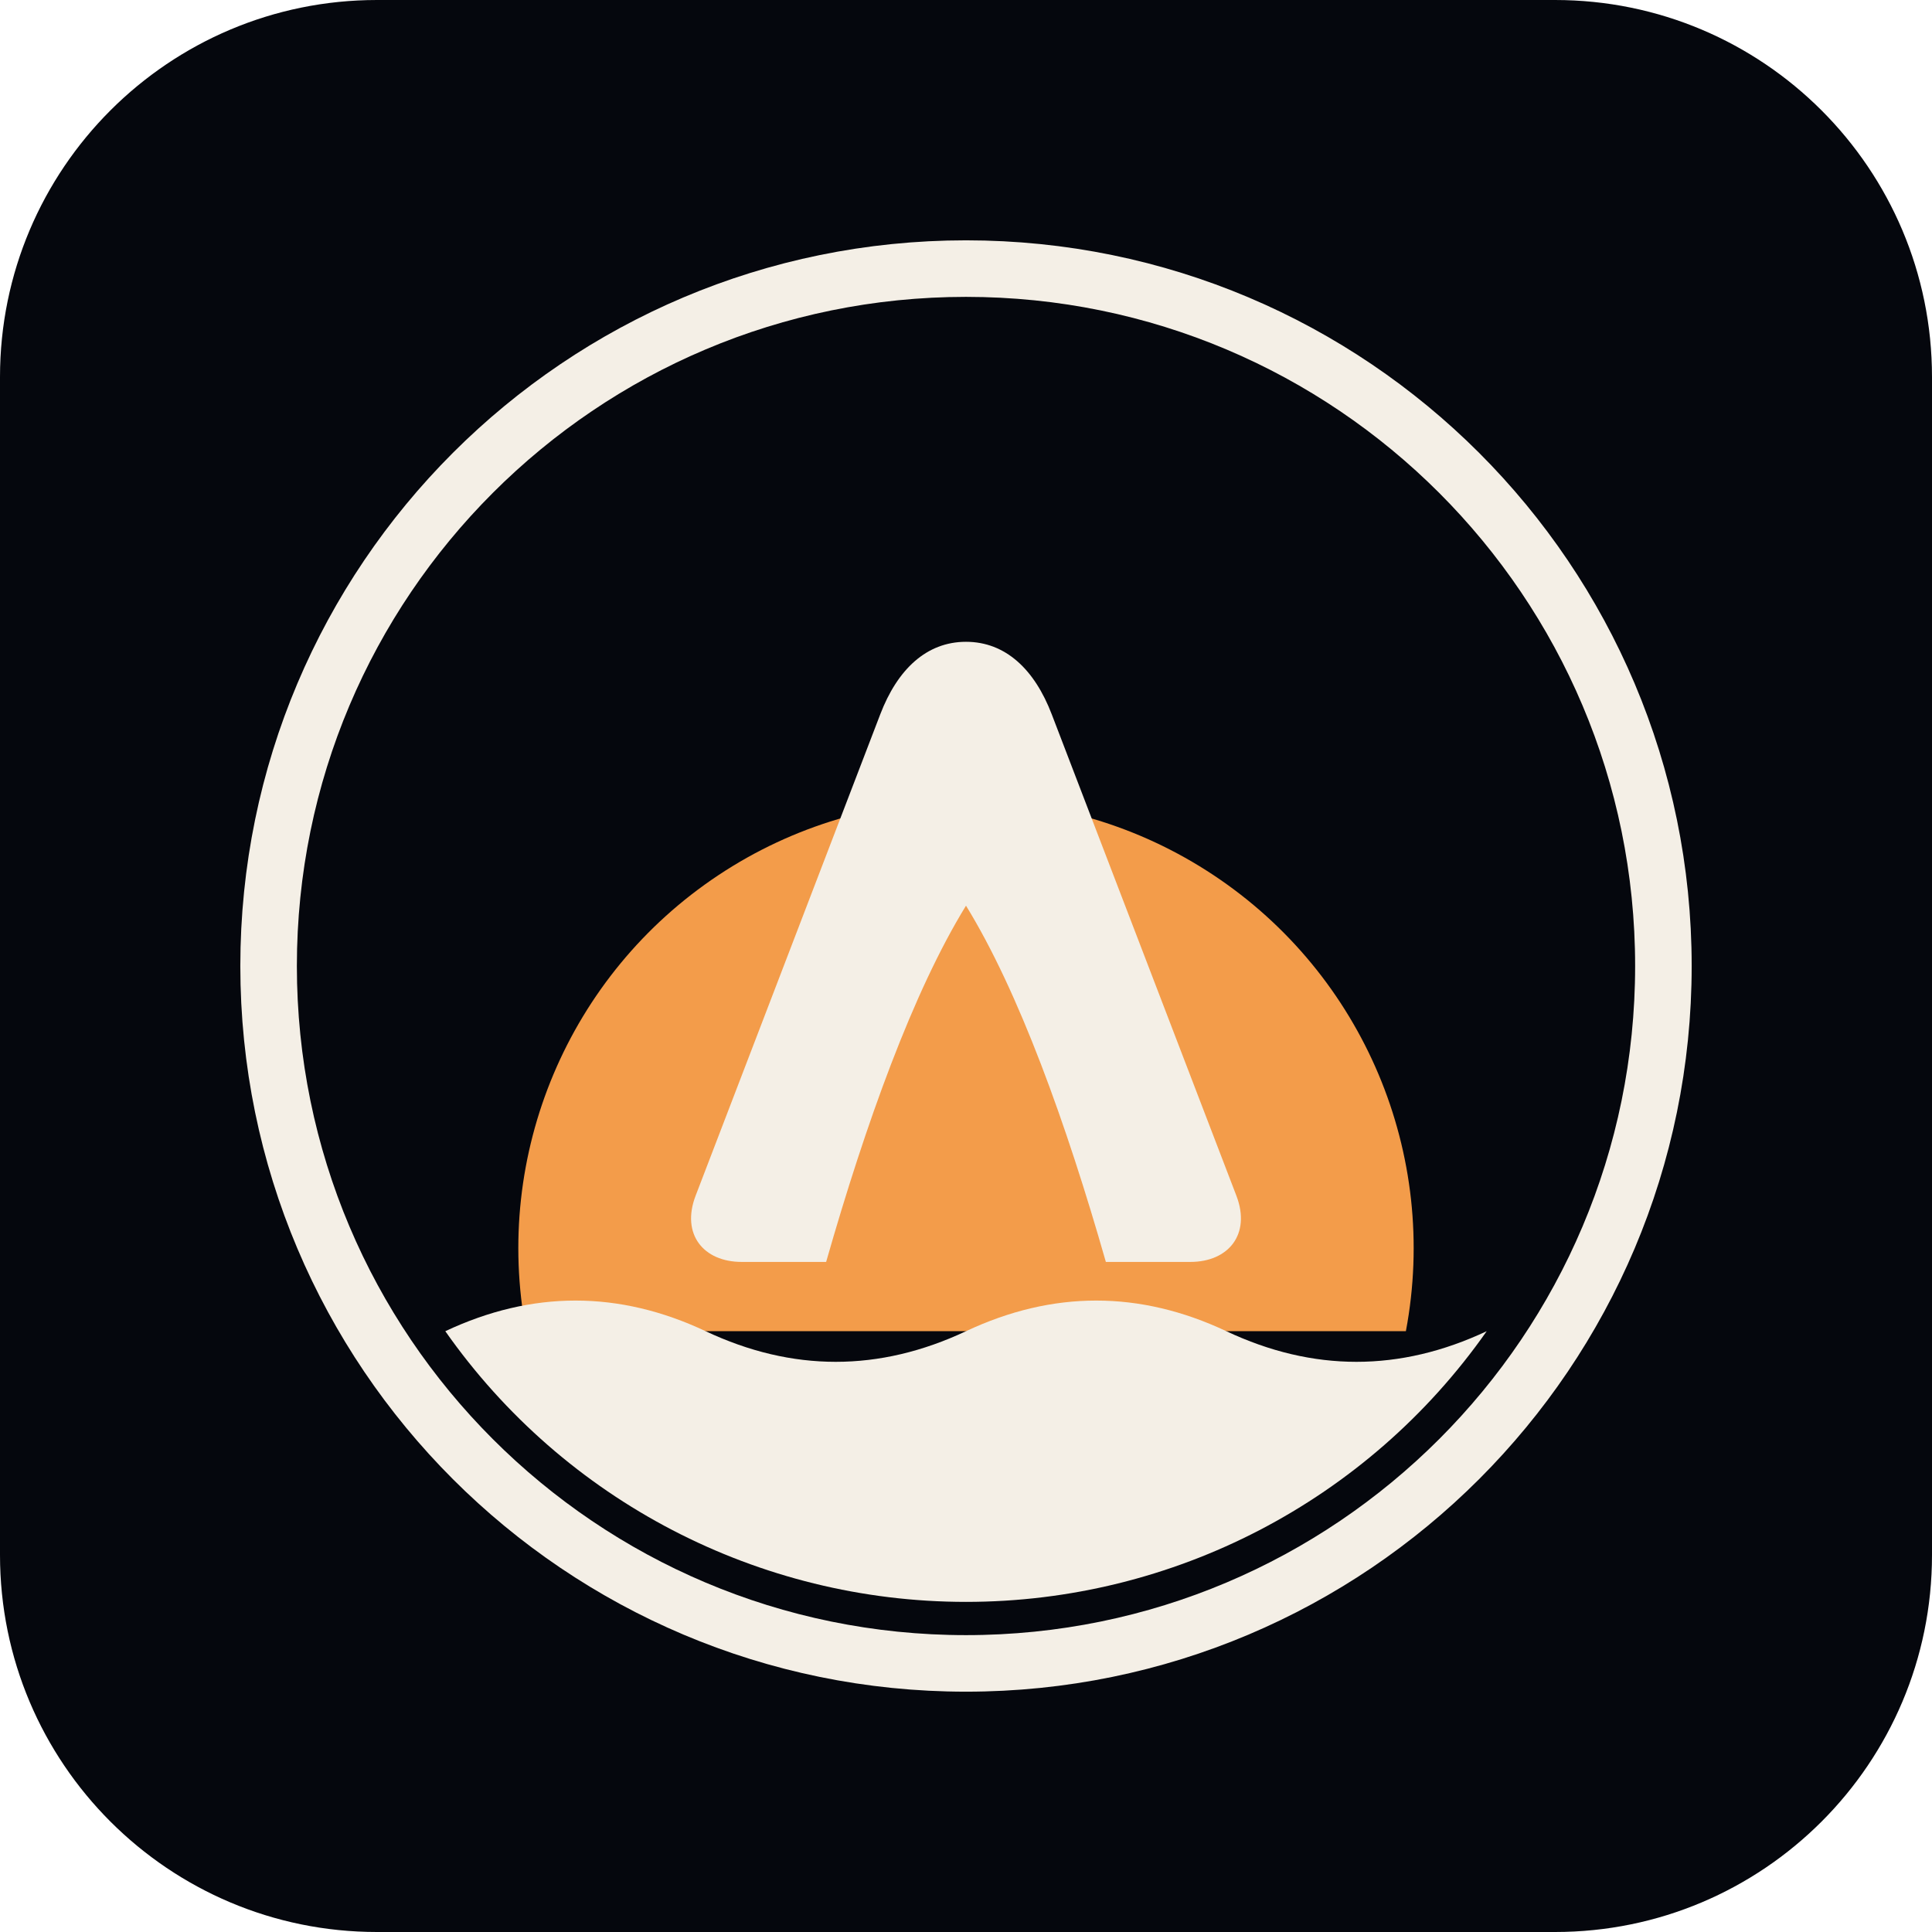
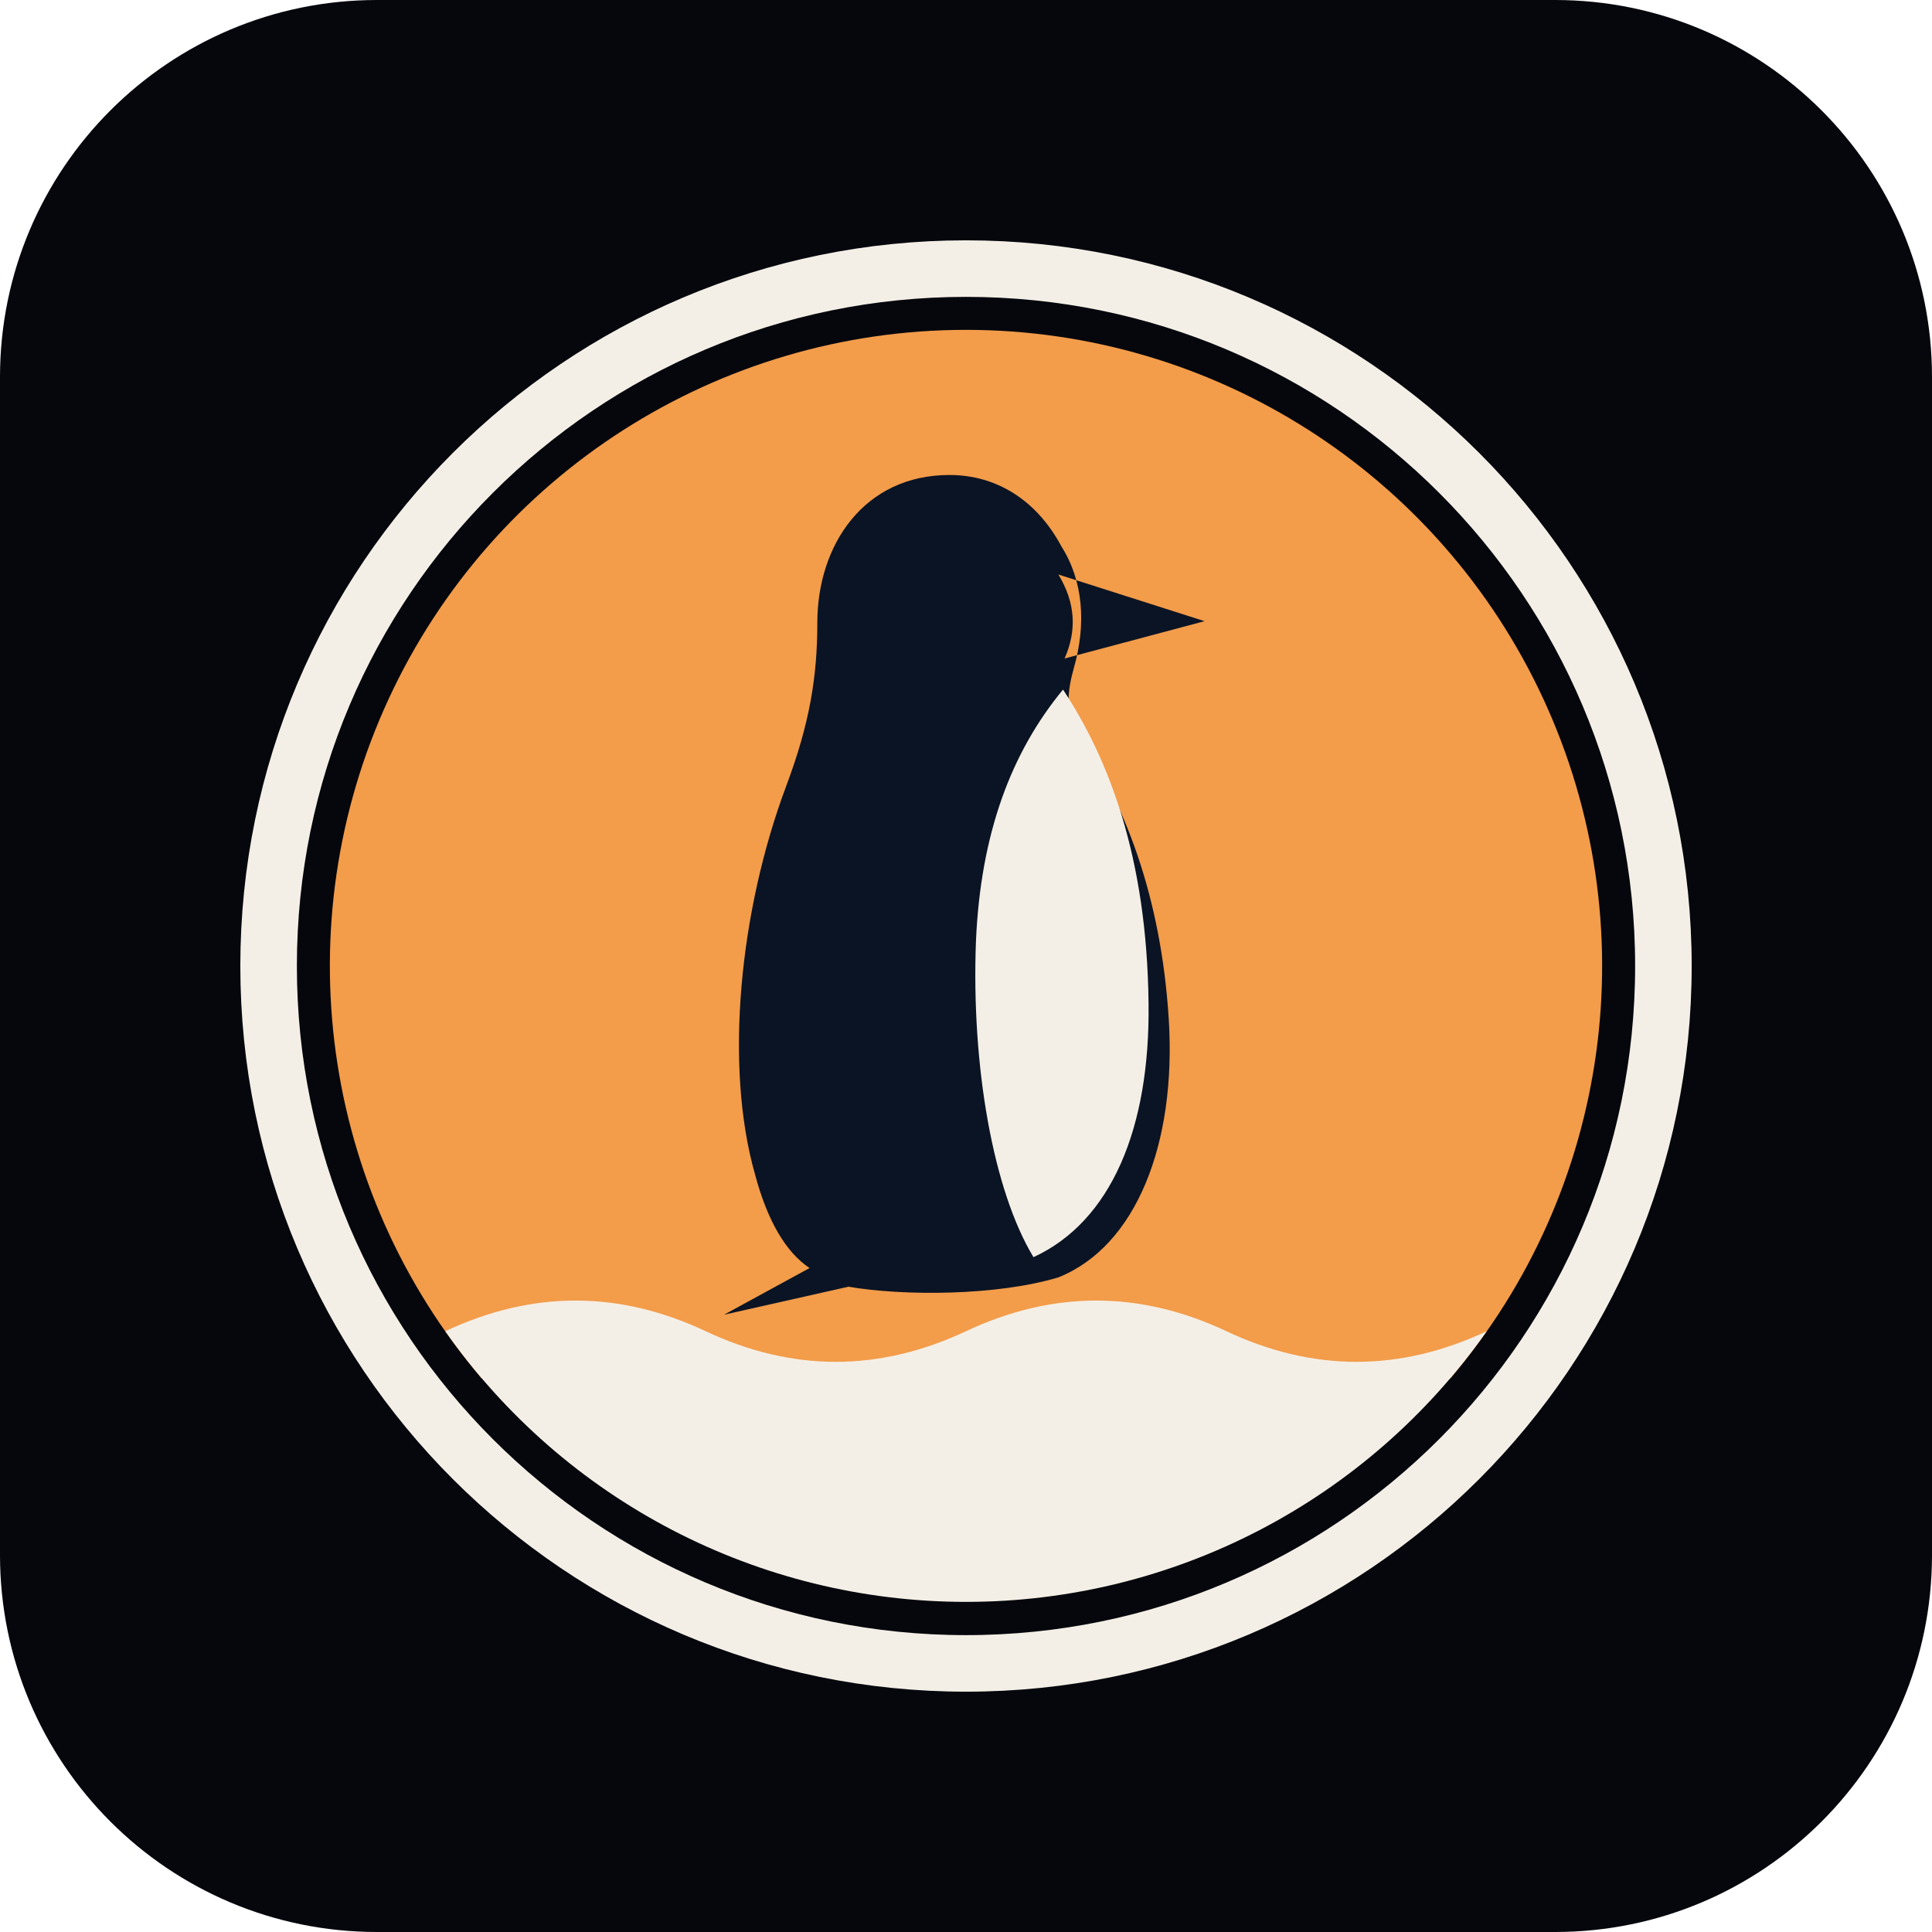
<svg xmlns="http://www.w3.org/2000/svg" width="64" height="64" viewBox="0 0 82 82">
  <rect width="82" height="82" fill="#05070d" rx="16" />
  <g transform="translate(9 9)">
+     <path d="M32 5a27 27 0 0 1 20.56 44.5H11.44A27 27 0 0 1 32 5Z" fill="#f39c4a" />
+     <path d="M9.9 47.5q5.53-2.6 11.05 0t11.05 0 11.05 0 11.05 0A27 27 0 0 1 9.9 47.5Z" fill="#f4efe6" />
    <path d="M2.4 32a29.6 29.6 0 1 0 59.2 0a29.6 29.6 0 1 0-59.2 0Z" fill="none" stroke="#f4efe6" stroke-width="2.4" stroke-linecap="round" />
-     <path d="M13.33 47.5A19 19 0 1 1 50.67 47.5Z" fill="#f39c4a" fill-rule="evenodd" />
-     <path d="M9.9 47.5q5.53-2.6 11.05 0t11.05 0 11.05 0 11.05 0A27 27 0 0 1 9.9 47.5Z" fill="#f4efe6" fill-rule="evenodd" />
-     <path d="M32 6.5C35 6.5 37.2 8.6 38.5 12L52.5 48.5C53.6 51.4 51.9 53.5 49 53.5H15C12.1 53.5 10.4 51.4 11.5 48.5L25.5 12C26.8 8.6 29 6.5 32 6.5Z M32 26.5C36 33 39.6 43 42.6 53.5H21.4C24.4 43 28 33 32 26.5Z" transform="translate(32 31.4) scale(0.56) translate(-32 -30)" fill="#f4efe6" fill-rule="evenodd" />
+     <path d="M30 6C24.5 6 21.5 10.5 21.5 15.5C21.5 19 21 22 19.5 26C16.5 34 15.5 44 17.5 51C18.3 54 19.5 56 21 57L15.5 60L23.5 58.2C27 58.8 33 58.8 37 57.6C42 55.6 44.6 49 44.1 41C43.6 33 41.2 27 38.2 22.6C37.4 21.4 37.6 19.8 38 18.4C38.8 15.6 38.6 12.8 37.2 10.6C35.6 7.6 33 6 30 6Z M37 12.4L46.4 15.4L37.4 17.8C38.2 16 38.1 14.2 37 12.4Z" transform="translate(11.5 7.2) scale(0.66)" fill="#0b1424" />
+     <path d="M37.3 19.8C40.2 24.2 42.7 30.5 42.8 40C42.9 48 40.4 54 35.4 56.3C32.8 52 31.4 44 31.7 36C32 29 34 23.8 37.3 19.8Z" transform="translate(11.5 7.2) scale(0.66)" fill="#f4efe6" />
  </g>
</svg>
